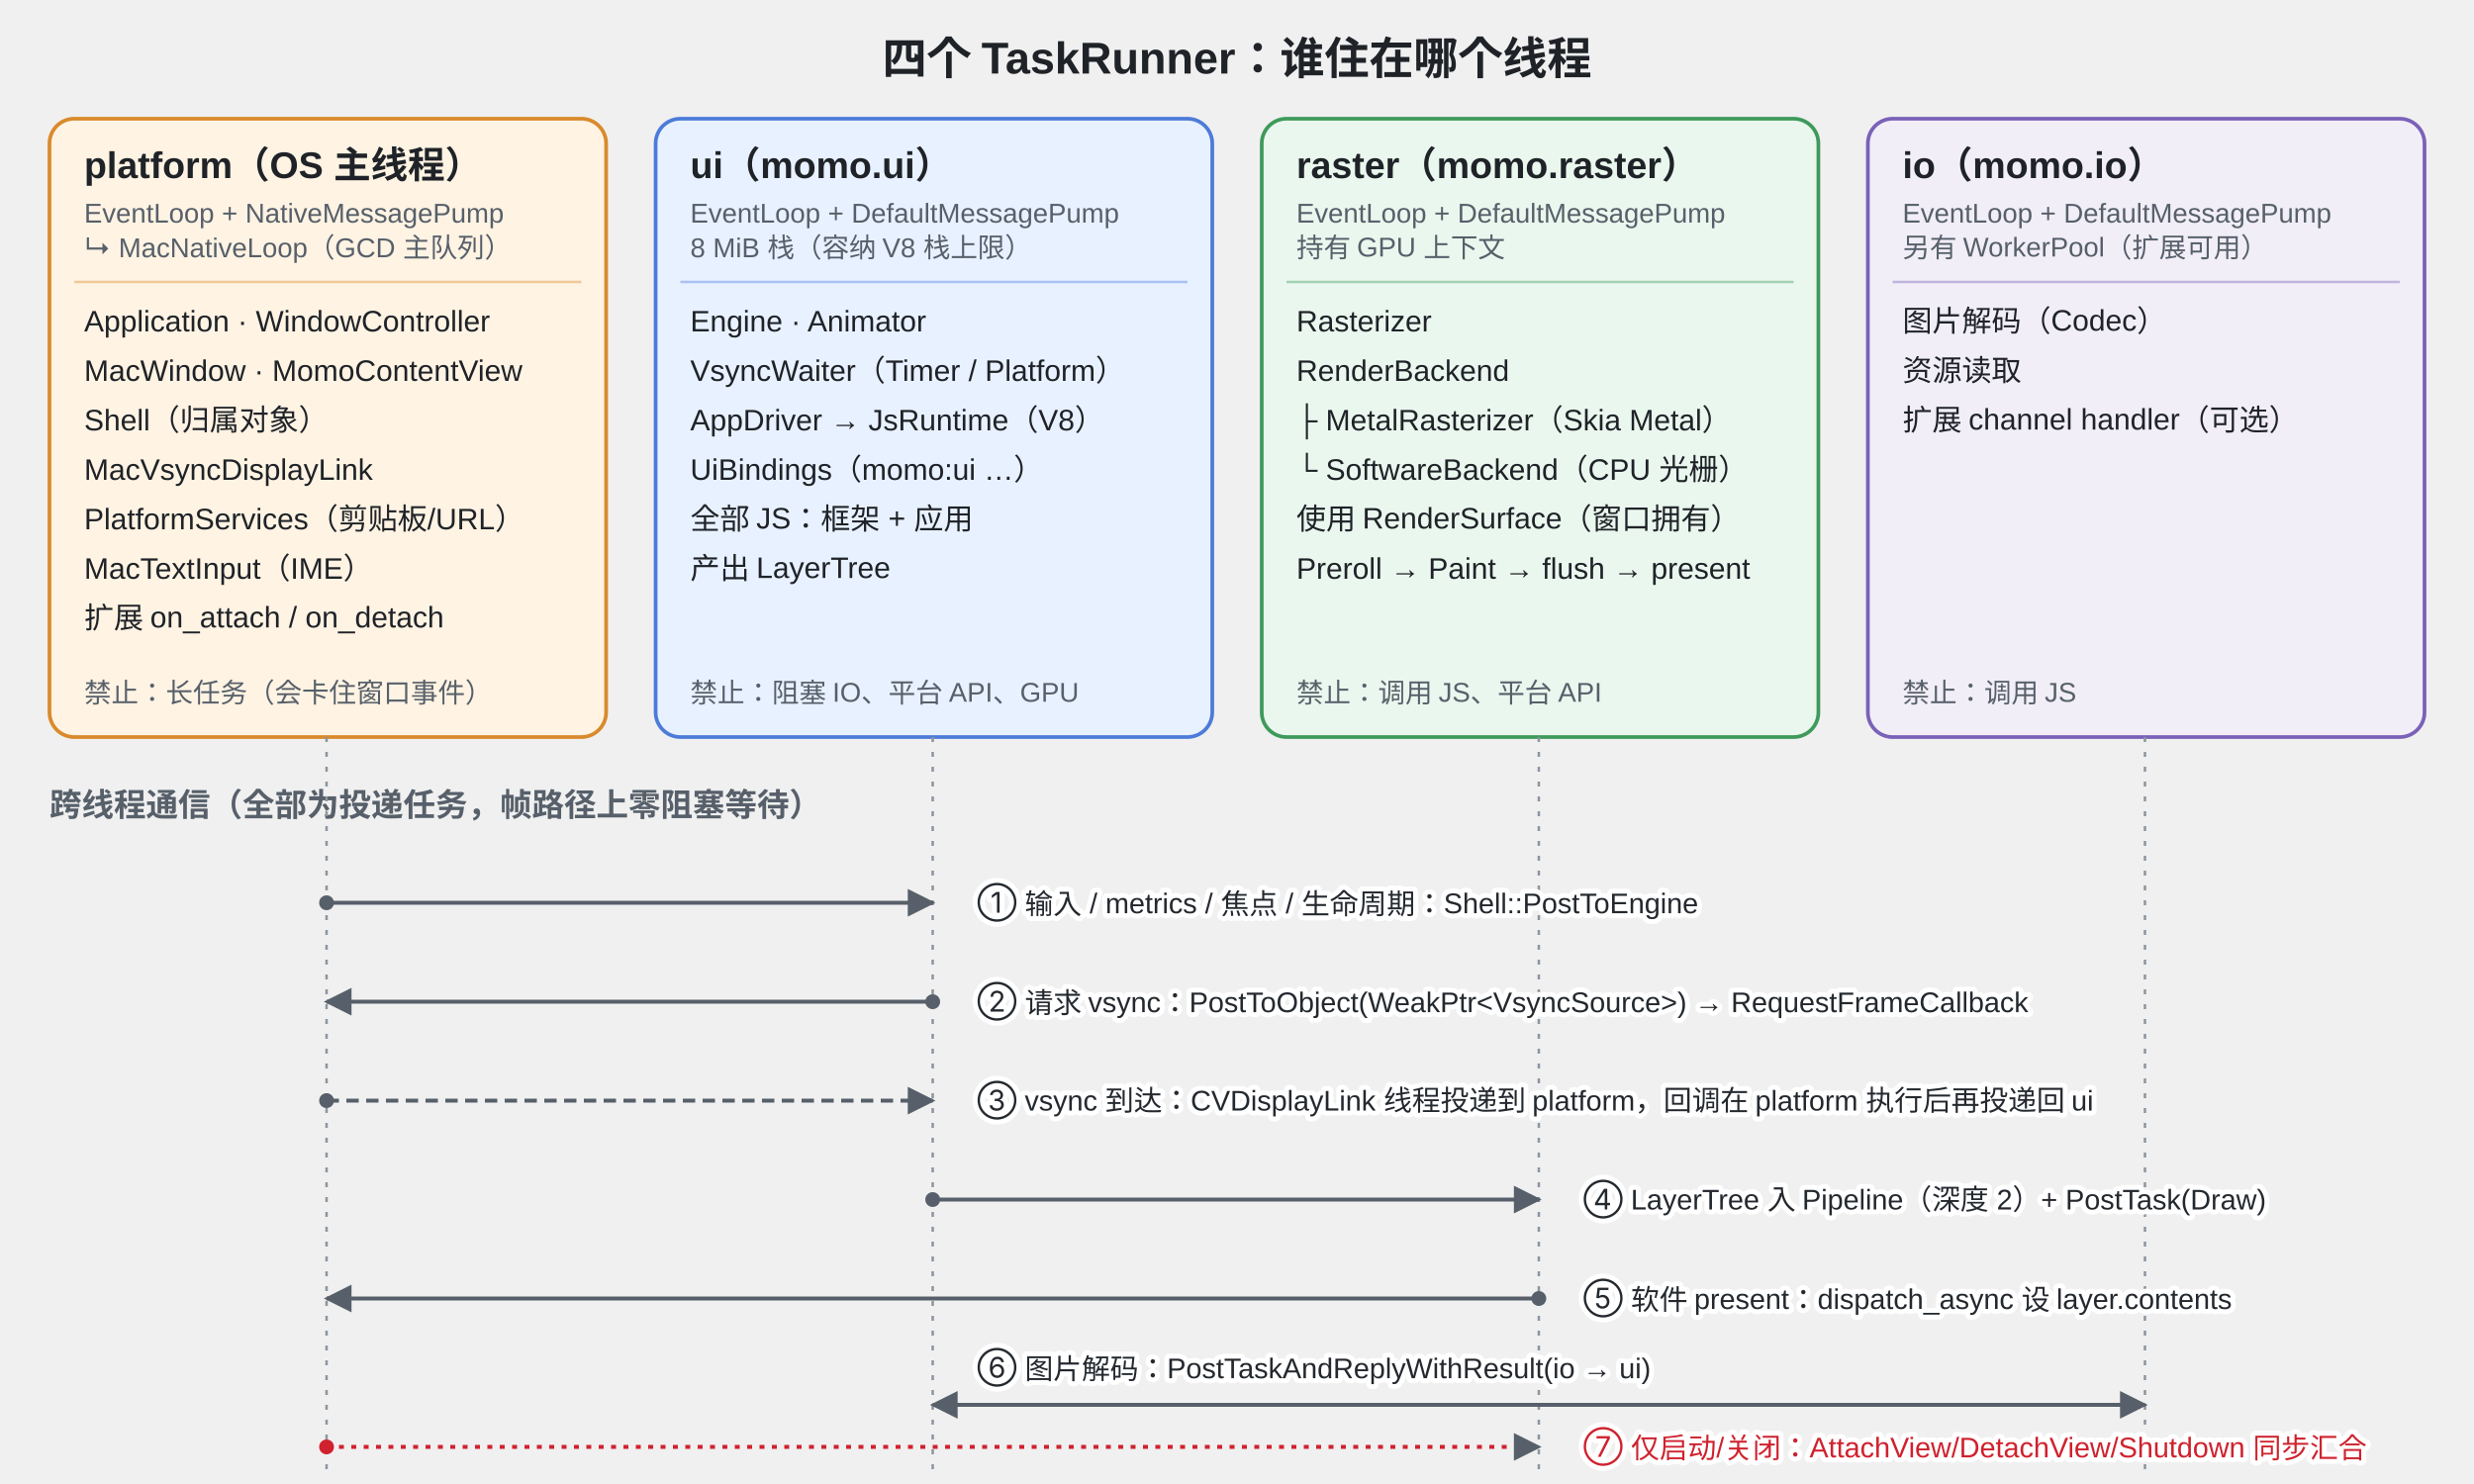
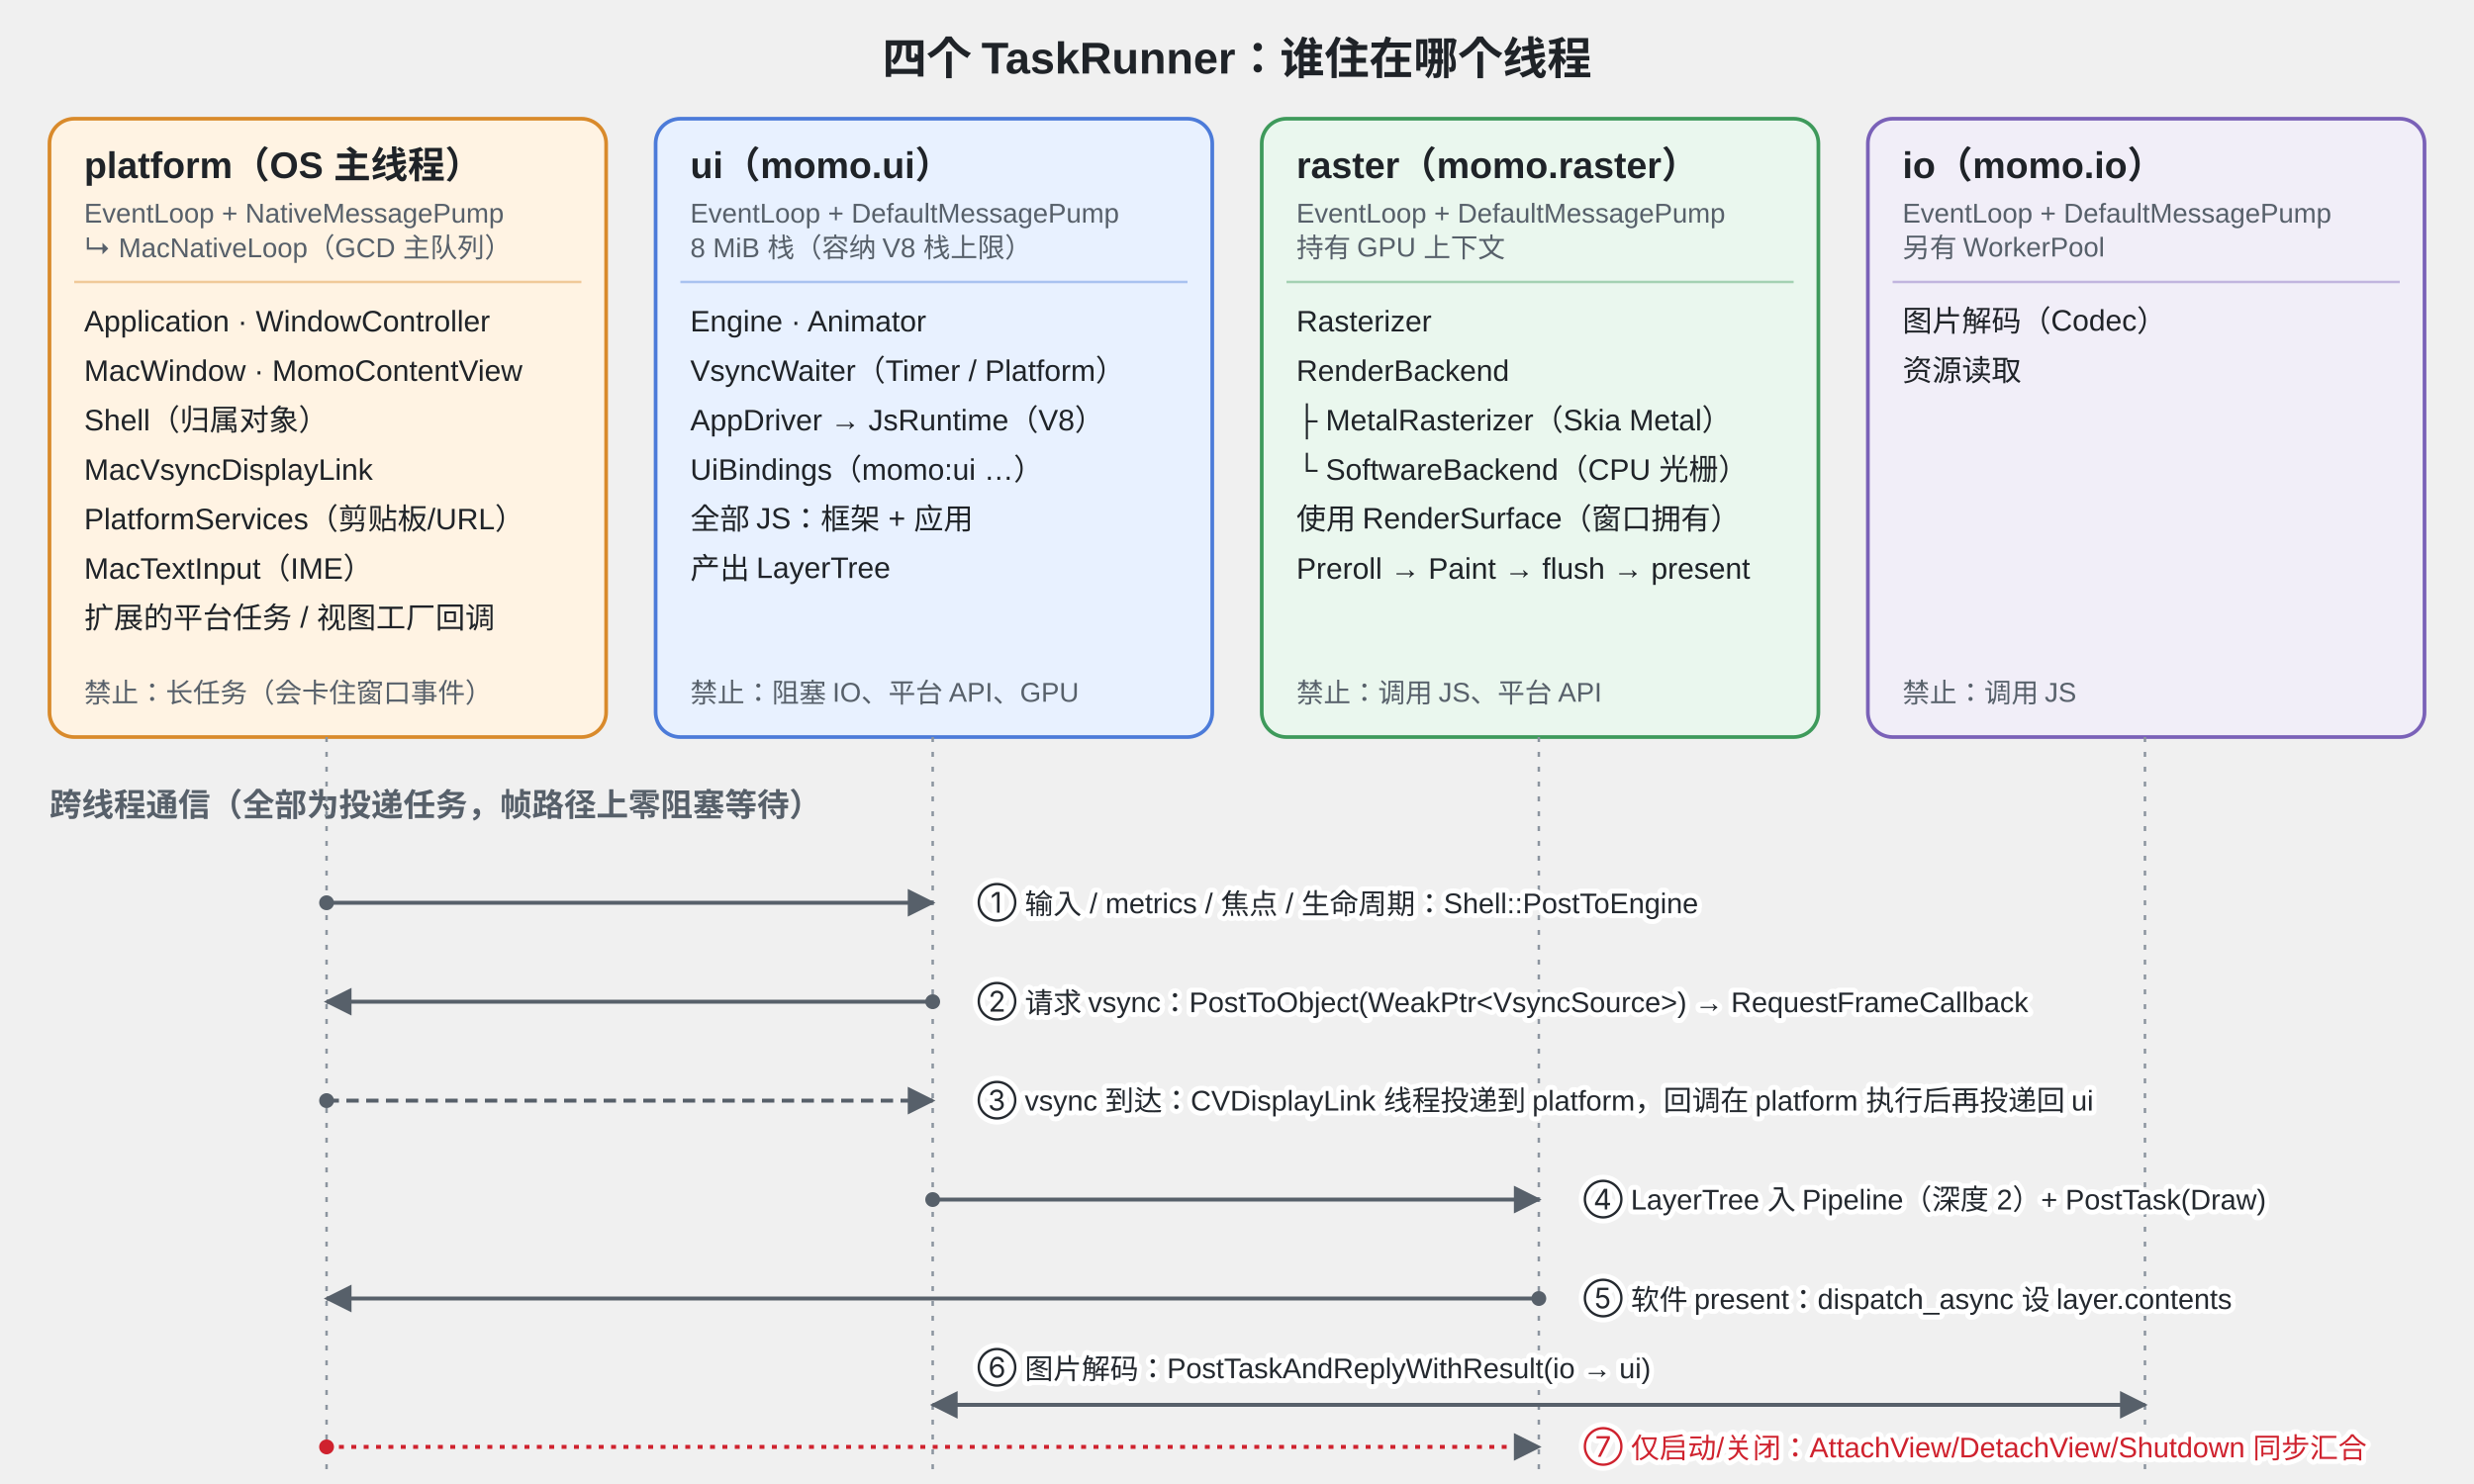
<svg xmlns="http://www.w3.org/2000/svg" width="1000" height="600" viewBox="0 0 1000 600">
  <style>
    text { font-family: -apple-system, "PingFang SC", "Helvetica Neue", Arial, sans-serif; fill: #1f2328; }
    .title { font-size: 18px; font-weight: 700; }
    .h { font-size: 15px; font-weight: 700; }
    .p { font-size: 11px; fill: #57606a; }
    .i { font-size: 12px; }
    .l { font-size: 11.5px; fill: #24292f; paint-order: stroke; stroke: #ffffff; stroke-width: 4px; stroke-linejoin: round; }
    .sec { font-size: 13px; font-weight: 700; fill: #57606a; }
  </style>
  <defs>
    <marker id="a" viewBox="0 0 10 10" refX="9" refY="5" markerWidth="7" markerHeight="7" orient="auto-start-reverse">
      <path d="M0,0 L10,5 L0,10 z" fill="#57606a" />
    </marker>
  </defs>
  <text x="500" y="30" text-anchor="middle" class="title">四个 TaskRunner：谁住在哪个线程</text>
  <g>
    <rect x="20" y="48" width="225" height="250" rx="10" fill="#fff3e3" stroke="#d98a2b" stroke-width="1.5" />
    <text x="34" y="72" class="h">platform（OS 主线程）</text>
    <text x="34" y="90" class="p">EventLoop + NativeMessagePump</text>
    <text x="34" y="104" class="p">↳ MacNativeLoop（GCD 主队列）</text>
    <line x1="30" y1="114" x2="235" y2="114" stroke="#d98a2b" stroke-opacity=".4" />
    <text x="34" y="134" class="i">Application · WindowController</text>
    <text x="34" y="154" class="i">MacWindow · MomoContentView</text>
    <text x="34" y="174" class="i">Shell（归属对象）</text>
    <text x="34" y="194" class="i">MacVsyncDisplayLink</text>
    <text x="34" y="214" class="i">PlatformServices（剪贴板/URL）</text>
    <text x="34" y="234" class="i">MacTextInput（IME）</text>
-     <text x="34" y="254" class="i">扩展 on_attach / on_detach</text>
+     <text x="34" y="254" class="i">扩展的平台任务 / 视图工厂回调</text>
    <text x="34" y="284" class="p">禁止：长任务（会卡住窗口事件）</text>
    <rect x="265" y="48" width="225" height="250" rx="10" fill="#e8f1ff" stroke="#4c7bd9" stroke-width="1.5" />
    <text x="279" y="72" class="h">ui（momo.ui）</text>
    <text x="279" y="90" class="p">EventLoop + DefaultMessagePump</text>
    <text x="279" y="104" class="p">8 MiB 栈（容纳 V8 栈上限）</text>
    <line x1="275" y1="114" x2="480" y2="114" stroke="#4c7bd9" stroke-opacity=".4" />
    <text x="279" y="134" class="i">Engine · Animator</text>
    <text x="279" y="154" class="i">VsyncWaiter（Timer / Platform）</text>
    <text x="279" y="174" class="i">AppDriver → JsRuntime（V8）</text>
    <text x="279" y="194" class="i">UiBindings（momo:ui …）</text>
    <text x="279" y="214" class="i">全部 JS：框架 + 应用</text>
    <text x="279" y="234" class="i">产出 LayerTree</text>
    <text x="279" y="284" class="p">禁止：阻塞 IO、平台 API、GPU</text>
    <rect x="510" y="48" width="225" height="250" rx="10" fill="#eaf7ee" stroke="#3e9a5b" stroke-width="1.5" />
    <text x="524" y="72" class="h">raster（momo.raster）</text>
    <text x="524" y="90" class="p">EventLoop + DefaultMessagePump</text>
    <text x="524" y="104" class="p">持有 GPU 上下文</text>
    <line x1="520" y1="114" x2="725" y2="114" stroke="#3e9a5b" stroke-opacity=".4" />
    <text x="524" y="134" class="i">Rasterizer</text>
    <text x="524" y="154" class="i">RenderBackend</text>
    <text x="524" y="174" class="i">  ├ MetalRasterizer（Skia Metal）</text>
    <text x="524" y="194" class="i">  └ SoftwareBackend（CPU 光栅）</text>
    <text x="524" y="214" class="i">使用 RenderSurface（窗口拥有）</text>
    <text x="524" y="234" class="i">Preroll → Paint → flush → present</text>
    <text x="524" y="284" class="p">禁止：调用 JS、平台 API</text>
    <rect x="755" y="48" width="225" height="250" rx="10" fill="#f1eef8" stroke="#7a61b8" stroke-width="1.5" />
    <text x="769" y="72" class="h">io（momo.io）</text>
    <text x="769" y="90" class="p">EventLoop + DefaultMessagePump</text>
-     <text x="769" y="104" class="p">另有 WorkerPool（扩展可用）</text>
+     <text x="769" y="104" class="p">另有 WorkerPool</text>
    <line x1="765" y1="114" x2="970" y2="114" stroke="#7a61b8" stroke-opacity=".4" />
    <text x="769" y="134" class="i">图片解码（Codec）</text>
    <text x="769" y="154" class="i">资源读取</text>
-     <text x="769" y="174" class="i">扩展 channel handler（可选）</text>
    <text x="769" y="284" class="p">禁止：调用 JS</text>
  </g>
  <text x="20" y="330" class="sec">跨线程通信（全部为投递任务，帧路径上零阻塞等待）</text>
  <g stroke="#8c959f" stroke-dasharray="2 4" stroke-width="1">
    <line x1="132" y1="298" x2="132" y2="595" />
    <line x1="377" y1="298" x2="377" y2="595" />
    <line x1="622" y1="298" x2="622" y2="595" />
    <line x1="867" y1="298" x2="867" y2="595" />
  </g>
  <g stroke="#57606a" stroke-width="1.6" fill="none">
    <line x1="132" y1="365" x2="377" y2="365" marker-end="url(#a)" />
    <line x1="377" y1="405" x2="132" y2="405" marker-end="url(#a)" />
    <line x1="132" y1="445" x2="377" y2="445" marker-end="url(#a)" stroke-dasharray="5 3" />
    <line x1="377" y1="485" x2="622" y2="485" marker-end="url(#a)" />
    <line x1="622" y1="525" x2="132" y2="525" marker-end="url(#a)" />
    <line x1="377" y1="568" x2="867" y2="568" marker-end="url(#a)" marker-start="url(#a)" />
    <line x1="132" y1="585" x2="622" y2="585" marker-end="url(#a)" stroke="#cf222e" stroke-dasharray="2 3" />
  </g>
  <g fill="#57606a">
    <circle cx="132" cy="365" r="3" />
    <circle cx="377" cy="405" r="3" />
    <circle cx="132" cy="445" r="3" />
    <circle cx="377" cy="485" r="3" />
    <circle cx="622" cy="525" r="3" />
    <circle cx="132" cy="585" r="3" fill="#cf222e" />
  </g>
  <text x="395" y="369" class="l">① 输入 / metrics / 焦点 / 生命周期：Shell::PostToEngine</text>
  <text x="395" y="409" class="l">② 请求 vsync：PostToObject(WeakPtr&lt;VsyncSource&gt;) → RequestFrameCallback</text>
  <text x="395" y="449" class="l">③ vsync 到达：CVDisplayLink 线程投递到 platform，回调在 platform 执行后再投递回 ui</text>
  <text x="640" y="489" class="l">④ LayerTree 入 Pipeline（深度 2）+ PostTask(Draw)</text>
  <text x="640" y="529" class="l">⑤ 软件 present：dispatch_async 设 layer.contents</text>
  <text x="395" y="557" class="l">⑥ 图片解码：PostTaskAndReplyWithResult(io → ui)</text>
  <text x="640" y="589" class="l" style="fill:#cf222e">⑦ 仅启动/关闭：AttachView/DetachView/Shutdown 同步汇合</text>
</svg>
